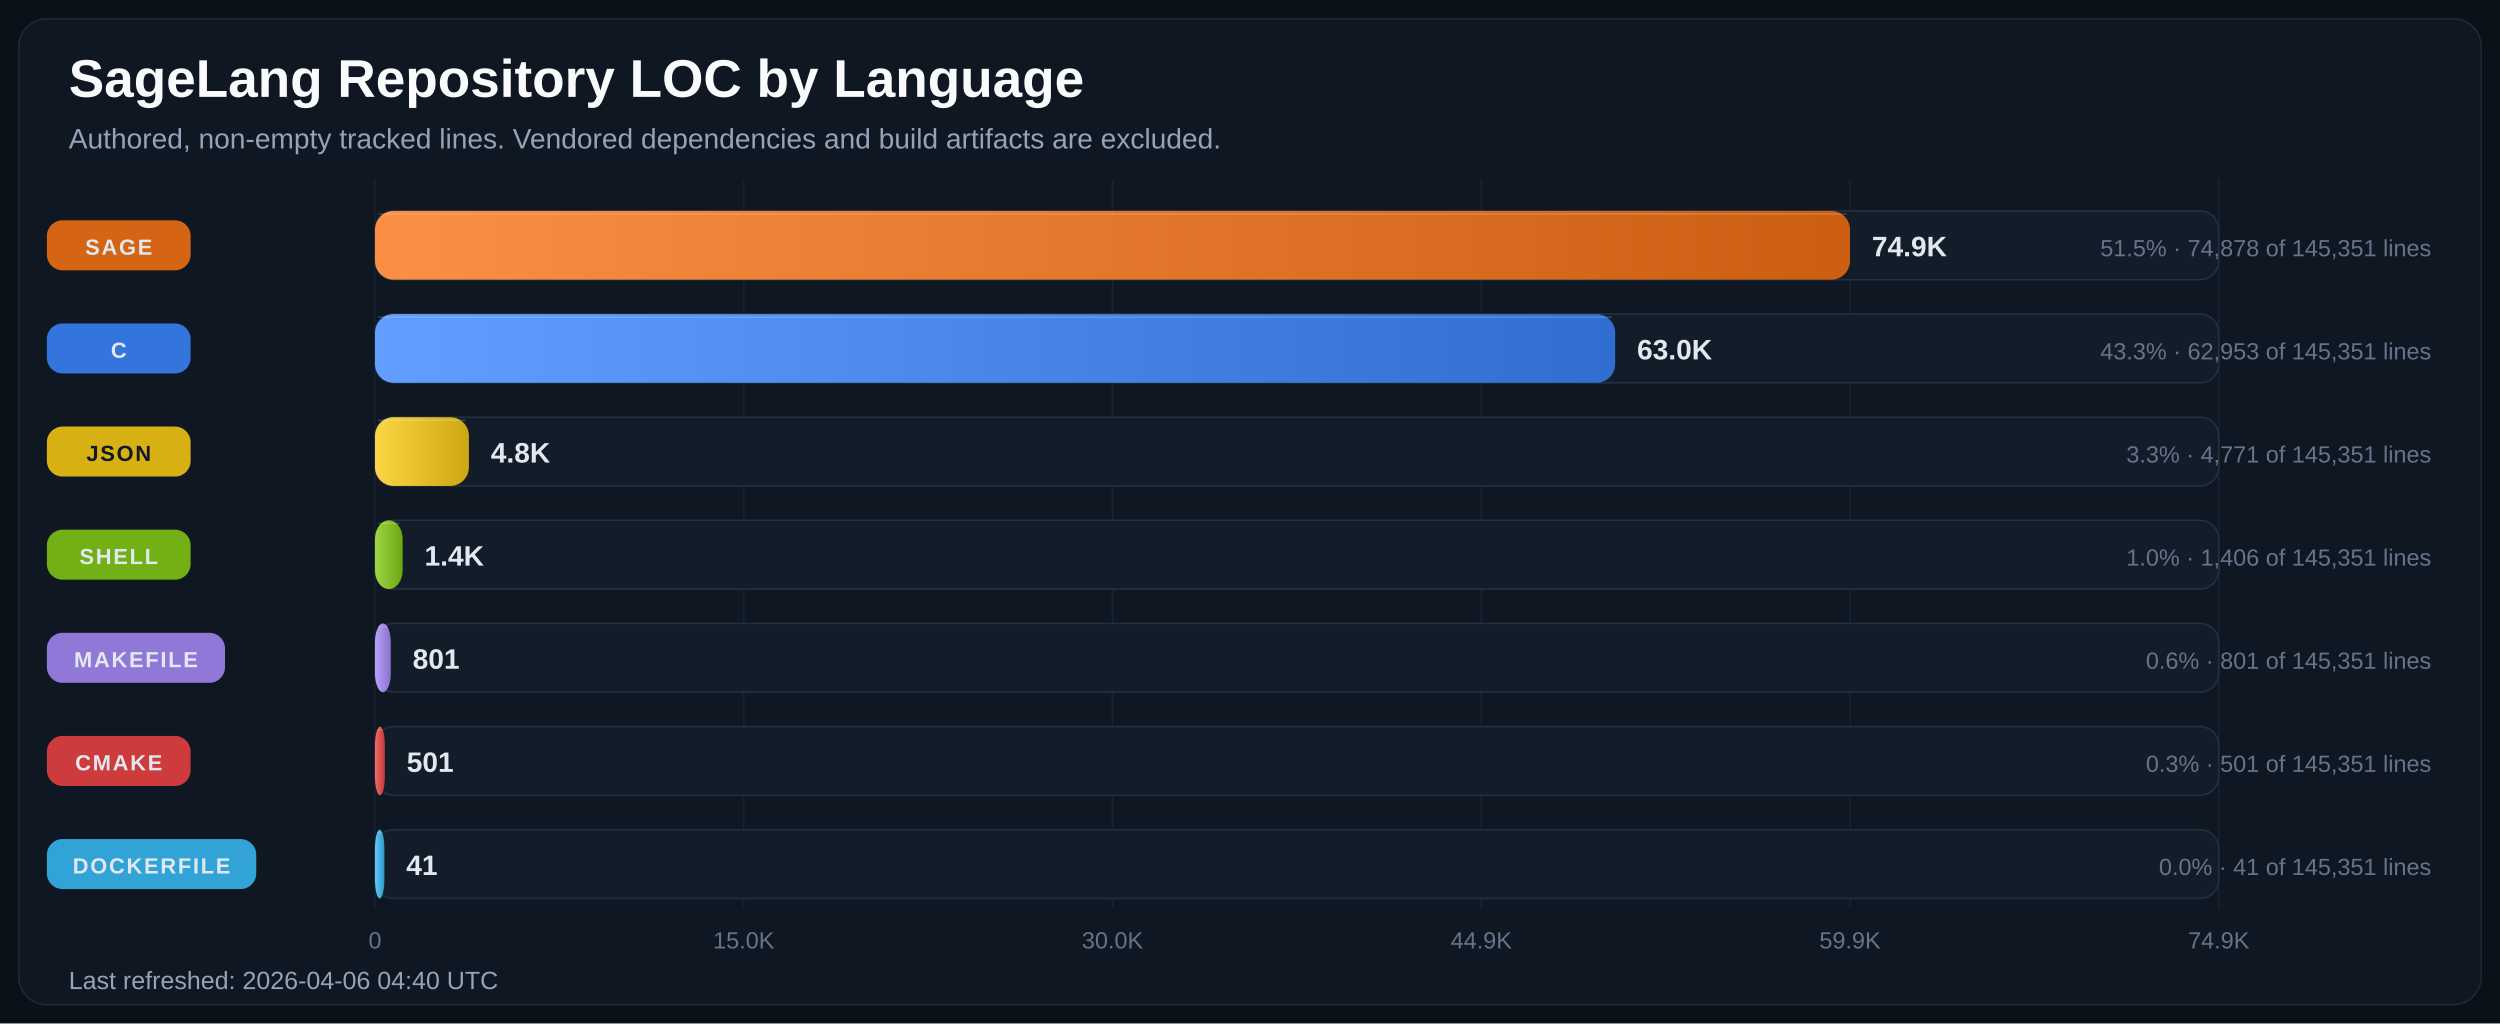
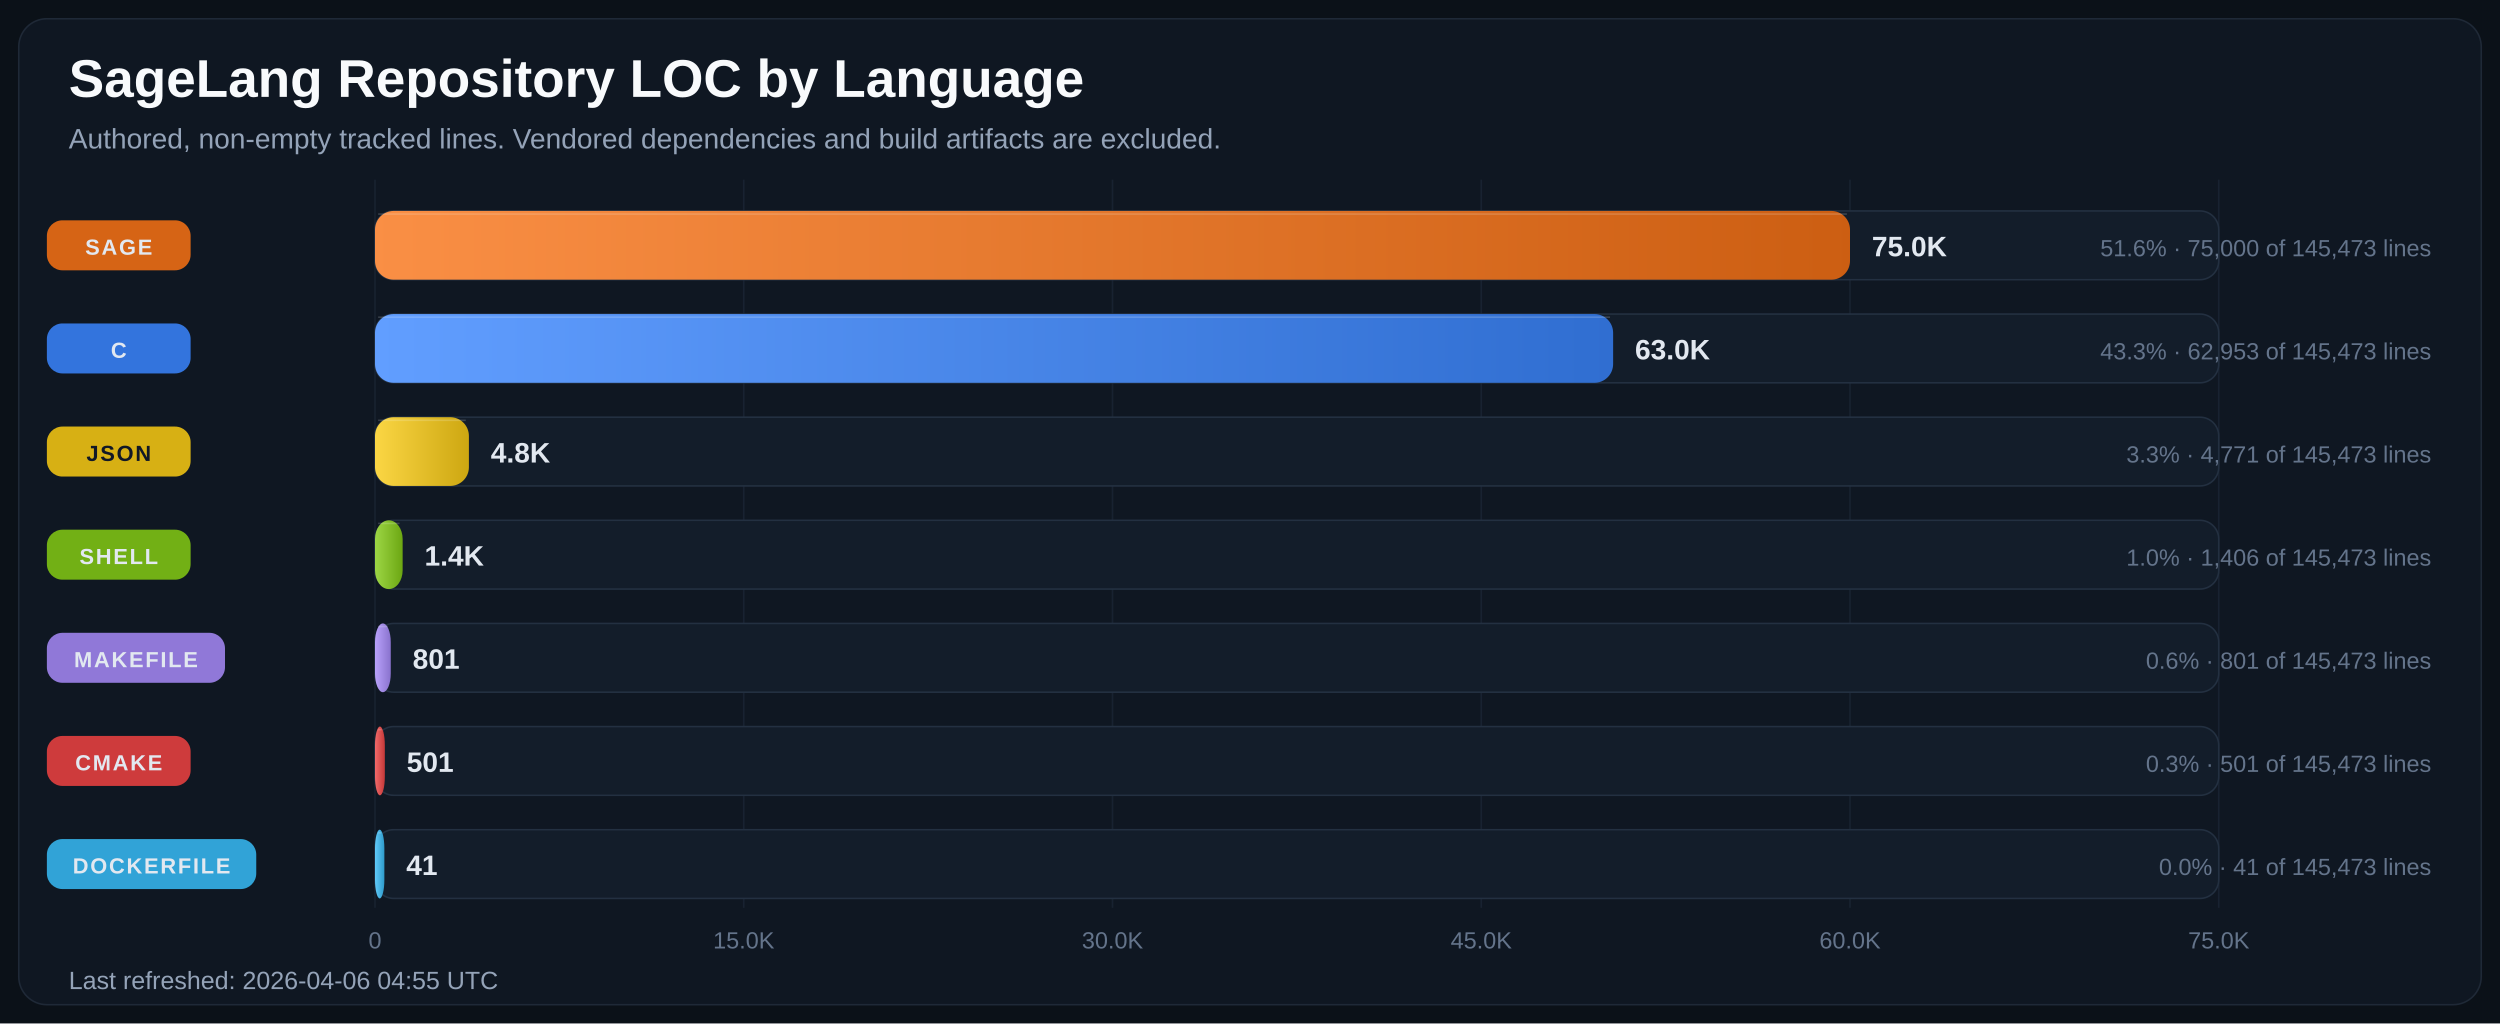
<svg xmlns="http://www.w3.org/2000/svg" width="1600" height="655" viewBox="0 0 1600 655" role="img" aria-labelledby="title desc">
  <defs>
    <linearGradient id="bar-gradient-0" x1="0%" y1="0%" x2="100%" y2="0%">
      <stop offset="0%" stop-color="#FA8F45" />
      <stop offset="100%" stop-color="#CC5E12" />
    </linearGradient>
    <linearGradient id="bar-gradient-1" x1="0%" y1="0%" x2="100%" y2="0%">
      <stop offset="0%" stop-color="#619EFF" />
      <stop offset="100%" stop-color="#306ED1" />
    </linearGradient>
    <linearGradient id="bar-gradient-2" x1="0%" y1="0%" x2="100%" y2="0%">
      <stop offset="0%" stop-color="#FBD644" />
      <stop offset="100%" stop-color="#CDA711" />
    </linearGradient>
    <linearGradient id="bar-gradient-3" x1="0%" y1="0%" x2="100%" y2="0%">
      <stop offset="0%" stop-color="#9DD645" />
      <stop offset="100%" stop-color="#6CA712" />
    </linearGradient>
    <linearGradient id="bar-gradient-4" x1="0%" y1="0%" x2="100%" y2="0%">
      <stop offset="0%" stop-color="#B9A2FB" />
      <stop offset="100%" stop-color="#8972CD" />
    </linearGradient>
    <linearGradient id="bar-gradient-5" x1="0%" y1="0%" x2="100%" y2="0%">
      <stop offset="0%" stop-color="#F26969" />
      <stop offset="100%" stop-color="#C43838" />
    </linearGradient>
    <linearGradient id="bar-gradient-6" x1="0%" y1="0%" x2="100%" y2="0%">
      <stop offset="0%" stop-color="#60CAF9" />
      <stop offset="100%" stop-color="#2E9BCB" />
    </linearGradient>
  </defs>
  <rect width="100%" height="100%" fill="#0B1118" />
  <rect x="12" y="12" width="1576" height="631" rx="18" fill="#0F1722" stroke="#1F2937" />
  <text x="44" y="62" fill="#F8FAFC" font-size="34" font-family="Segoe UI, Arial, sans-serif" font-weight="700">SageLang Repository LOC by Language</text>
  <text x="44" y="95" fill="#94A3B8" font-size="18" font-family="Segoe UI, Arial, sans-serif">Authored, non-empty tracked lines. Vendored dependencies and build artifacts are excluded.</text>
  <line x1="240.0" y1="115" x2="240.0" y2="581" stroke="#182231" stroke-width="1" />
  <text x="240.0" y="607" text-anchor="middle" fill="#64748B" font-size="15" font-family="Segoe UI, Arial, sans-serif">0</text>
  <line x1="476.0" y1="115" x2="476.0" y2="581" stroke="#182231" stroke-width="1" />
  <text x="476.0" y="607" text-anchor="middle" fill="#64748B" font-size="15" font-family="Segoe UI, Arial, sans-serif">15.0K</text>
  <line x1="712.0" y1="115" x2="712.0" y2="581" stroke="#182231" stroke-width="1" />
  <text x="712.0" y="607" text-anchor="middle" fill="#64748B" font-size="15" font-family="Segoe UI, Arial, sans-serif">30.0K</text>
  <line x1="948.0" y1="115" x2="948.0" y2="581" stroke="#182231" stroke-width="1" />
-   <text x="948.0" y="607" text-anchor="middle" fill="#64748B" font-size="15" font-family="Segoe UI, Arial, sans-serif">44.9K</text>
+   <text x="948.0" y="607" text-anchor="middle" fill="#64748B" font-size="15" font-family="Segoe UI, Arial, sans-serif">45.0K</text>
  <line x1="1184.0" y1="115" x2="1184.0" y2="581" stroke="#182231" stroke-width="1" />
-   <text x="1184.0" y="607" text-anchor="middle" fill="#64748B" font-size="15" font-family="Segoe UI, Arial, sans-serif">59.9K</text>
+   <text x="1184.0" y="607" text-anchor="middle" fill="#64748B" font-size="15" font-family="Segoe UI, Arial, sans-serif">60.0K</text>
  <line x1="1420.0" y1="115" x2="1420.0" y2="581" stroke="#182231" stroke-width="1" />
-   <text x="1420.0" y="607" text-anchor="middle" fill="#64748B" font-size="15" font-family="Segoe UI, Arial, sans-serif">74.9K</text>
+   <text x="1420.0" y="607" text-anchor="middle" fill="#64748B" font-size="15" font-family="Segoe UI, Arial, sans-serif">75.0K</text>
  <rect x="30" y="141.0" width="92" height="32" rx="10" fill="#E06814" opacity="0.95" />
  <text x="76.0" y="163.0" text-anchor="middle" fill="#E2E8F0" font-size="14" font-family="Segoe UI, Arial, sans-serif" font-weight="700" letter-spacing="1.1">SAGE</text>
  <rect x="240" y="135" width="1180" height="44" rx="12" fill="#131D2A" stroke="#233041" />
  <rect x="240" y="135" width="944.0" height="44" rx="12" fill="url(#bar-gradient-0)" />
  <line x1="242.0" y1="137.0" x2="1182.0" y2="137.0" stroke="#F8FAFC" stroke-opacity="0.18" />
-   <text x="1198.0" y="164.0" text-anchor="start" fill="#E2E8F0" font-size="18" font-family="Segoe UI, Arial, sans-serif" font-weight="700">74.9K</text>
-   <text x="1556" y="164.0" text-anchor="end" fill="#64748B" font-size="15" font-family="Segoe UI, Arial, sans-serif">51.5% · 74,878 of 145,351 lines</text>
+   <text x="1198.0" y="164.0" text-anchor="start" fill="#E2E8F0" font-size="18" font-family="Segoe UI, Arial, sans-serif" font-weight="700">75.0K</text>
+   <text x="1556" y="164.0" text-anchor="end" fill="#64748B" font-size="15" font-family="Segoe UI, Arial, sans-serif">51.6% · 75,000 of 145,473 lines</text>
  <rect x="30" y="207.0" width="92" height="32" rx="10" fill="#3479E6" opacity="0.95" />
  <text x="76.0" y="229.0" text-anchor="middle" fill="#E2E8F0" font-size="14" font-family="Segoe UI, Arial, sans-serif" font-weight="700" letter-spacing="1.1">C</text>
  <rect x="240" y="201" width="1180" height="44" rx="12" fill="#131D2A" stroke="#233041" />
-   <rect x="240" y="201" width="793.7" height="44" rx="12" fill="url(#bar-gradient-1)" />
-   <line x1="242.0" y1="203.0" x2="1031.7" y2="203.0" stroke="#F8FAFC" stroke-opacity="0.18" />
-   <text x="1047.7" y="230.0" text-anchor="start" fill="#E2E8F0" font-size="18" font-family="Segoe UI, Arial, sans-serif" font-weight="700">63.0K</text>
-   <text x="1556" y="230.0" text-anchor="end" fill="#64748B" font-size="15" font-family="Segoe UI, Arial, sans-serif">43.3% · 62,953 of 145,351 lines</text>
+   <rect x="240" y="201" width="792.4" height="44" rx="12" fill="url(#bar-gradient-1)" />
+   <line x1="242.0" y1="203.0" x2="1030.4" y2="203.0" stroke="#F8FAFC" stroke-opacity="0.18" />
+   <text x="1046.4" y="230.0" text-anchor="start" fill="#E2E8F0" font-size="18" font-family="Segoe UI, Arial, sans-serif" font-weight="700">63.0K</text>
+   <text x="1556" y="230.0" text-anchor="end" fill="#64748B" font-size="15" font-family="Segoe UI, Arial, sans-serif">43.3% · 62,953 of 145,473 lines</text>
  <rect x="30" y="273.0" width="92" height="32" rx="10" fill="#E1B813" opacity="0.95" />
  <text x="76.0" y="295.0" text-anchor="middle" fill="#111827" font-size="14" font-family="Segoe UI, Arial, sans-serif" font-weight="700" letter-spacing="1.1">JSON</text>
  <rect x="240" y="267" width="1180" height="44" rx="12" fill="#131D2A" stroke="#233041" />
  <rect x="240" y="267" width="60.1" height="44" rx="12" fill="url(#bar-gradient-2)" />
  <line x1="242.0" y1="269.0" x2="298.1" y2="269.0" stroke="#F8FAFC" stroke-opacity="0.18" />
  <text x="314.1" y="296.0" text-anchor="start" fill="#E2E8F0" font-size="18" font-family="Segoe UI, Arial, sans-serif" font-weight="700">4.8K</text>
-   <text x="1556" y="296.0" text-anchor="end" fill="#64748B" font-size="15" font-family="Segoe UI, Arial, sans-serif">3.3% · 4,771 of 145,351 lines</text>
+   <text x="1556" y="296.0" text-anchor="end" fill="#64748B" font-size="15" font-family="Segoe UI, Arial, sans-serif">3.3% · 4,771 of 145,473 lines</text>
  <rect x="30" y="339.0" width="92" height="32" rx="10" fill="#77B814" opacity="0.95" />
  <text x="76.0" y="361.0" text-anchor="middle" fill="#E2E8F0" font-size="14" font-family="Segoe UI, Arial, sans-serif" font-weight="700" letter-spacing="1.1">SHELL</text>
  <rect x="240" y="333" width="1180" height="44" rx="12" fill="#131D2A" stroke="#233041" />
  <rect x="240" y="333" width="17.7" height="44" rx="12" fill="url(#bar-gradient-3)" />
  <line x1="242.0" y1="335.0" x2="255.7" y2="335.0" stroke="#F8FAFC" stroke-opacity="0.18" />
  <text x="271.7" y="362.0" text-anchor="start" fill="#E2E8F0" font-size="18" font-family="Segoe UI, Arial, sans-serif" font-weight="700">1.4K</text>
-   <text x="1556" y="362.0" text-anchor="end" fill="#64748B" font-size="15" font-family="Segoe UI, Arial, sans-serif">1.0% · 1,406 of 145,351 lines</text>
+   <text x="1556" y="362.0" text-anchor="end" fill="#64748B" font-size="15" font-family="Segoe UI, Arial, sans-serif">1.0% · 1,406 of 145,473 lines</text>
  <rect x="30" y="405.0" width="114" height="32" rx="10" fill="#967DE1" opacity="0.95" />
  <text x="87.0" y="427.0" text-anchor="middle" fill="#E2E8F0" font-size="14" font-family="Segoe UI, Arial, sans-serif" font-weight="700" letter-spacing="1.1">MAKEFILE</text>
  <rect x="240" y="399" width="1180" height="44" rx="12" fill="#131D2A" stroke="#233041" />
  <rect x="240" y="399" width="10.1" height="44" rx="12" fill="url(#bar-gradient-4)" />
  <line x1="242.0" y1="401.0" x2="248.1" y2="401.0" stroke="#F8FAFC" stroke-opacity="0.18" />
  <text x="264.1" y="428.0" text-anchor="start" fill="#E2E8F0" font-size="18" font-family="Segoe UI, Arial, sans-serif" font-weight="700">801</text>
-   <text x="1556" y="428.0" text-anchor="end" fill="#64748B" font-size="15" font-family="Segoe UI, Arial, sans-serif">0.6% · 801 of 145,351 lines</text>
+   <text x="1556" y="428.0" text-anchor="end" fill="#64748B" font-size="15" font-family="Segoe UI, Arial, sans-serif">0.6% · 801 of 145,473 lines</text>
  <rect x="30" y="471.0" width="92" height="32" rx="10" fill="#D73D3D" opacity="0.95" />
  <text x="76.0" y="493.0" text-anchor="middle" fill="#E2E8F0" font-size="14" font-family="Segoe UI, Arial, sans-serif" font-weight="700" letter-spacing="1.1">CMAKE</text>
  <rect x="240" y="465" width="1180" height="44" rx="12" fill="#131D2A" stroke="#233041" />
  <rect x="240" y="465" width="6.3" height="44" rx="12" fill="url(#bar-gradient-5)" />
  <line x1="242.0" y1="467.0" x2="244.3" y2="467.0" stroke="#F8FAFC" stroke-opacity="0.18" />
  <text x="260.3" y="494.0" text-anchor="start" fill="#E2E8F0" font-size="18" font-family="Segoe UI, Arial, sans-serif" font-weight="700">501</text>
-   <text x="1556" y="494.0" text-anchor="end" fill="#64748B" font-size="15" font-family="Segoe UI, Arial, sans-serif">0.3% · 501 of 145,351 lines</text>
+   <text x="1556" y="494.0" text-anchor="end" fill="#64748B" font-size="15" font-family="Segoe UI, Arial, sans-serif">0.3% · 501 of 145,473 lines</text>
  <rect x="30" y="537.0" width="134" height="32" rx="10" fill="#32AADF" opacity="0.95" />
  <text x="97.0" y="559.0" text-anchor="middle" fill="#E2E8F0" font-size="14" font-family="Segoe UI, Arial, sans-serif" font-weight="700" letter-spacing="1.1">DOCKERFILE</text>
  <rect x="240" y="531" width="1180" height="44" rx="12" fill="#131D2A" stroke="#233041" />
  <rect x="240" y="531" width="6.0" height="44" rx="12" fill="url(#bar-gradient-6)" />
  <line x1="242.0" y1="533.0" x2="244.0" y2="533.0" stroke="#F8FAFC" stroke-opacity="0.18" />
  <text x="260.0" y="560.0" text-anchor="start" fill="#E2E8F0" font-size="18" font-family="Segoe UI, Arial, sans-serif" font-weight="700">41</text>
-   <text x="1556" y="560.0" text-anchor="end" fill="#64748B" font-size="15" font-family="Segoe UI, Arial, sans-serif">0.0% · 41 of 145,351 lines</text>
-   <text x="44" y="633" fill="#94A3B8" font-size="16" font-family="Segoe UI, Arial, sans-serif">Last refreshed: 2026-04-06 04:40 UTC</text>
+   <text x="1556" y="560.0" text-anchor="end" fill="#64748B" font-size="15" font-family="Segoe UI, Arial, sans-serif">0.0% · 41 of 145,473 lines</text>
+   <text x="44" y="633" fill="#94A3B8" font-size="16" font-family="Segoe UI, Arial, sans-serif">Last refreshed: 2026-04-06 04:55 UTC</text>
</svg>
